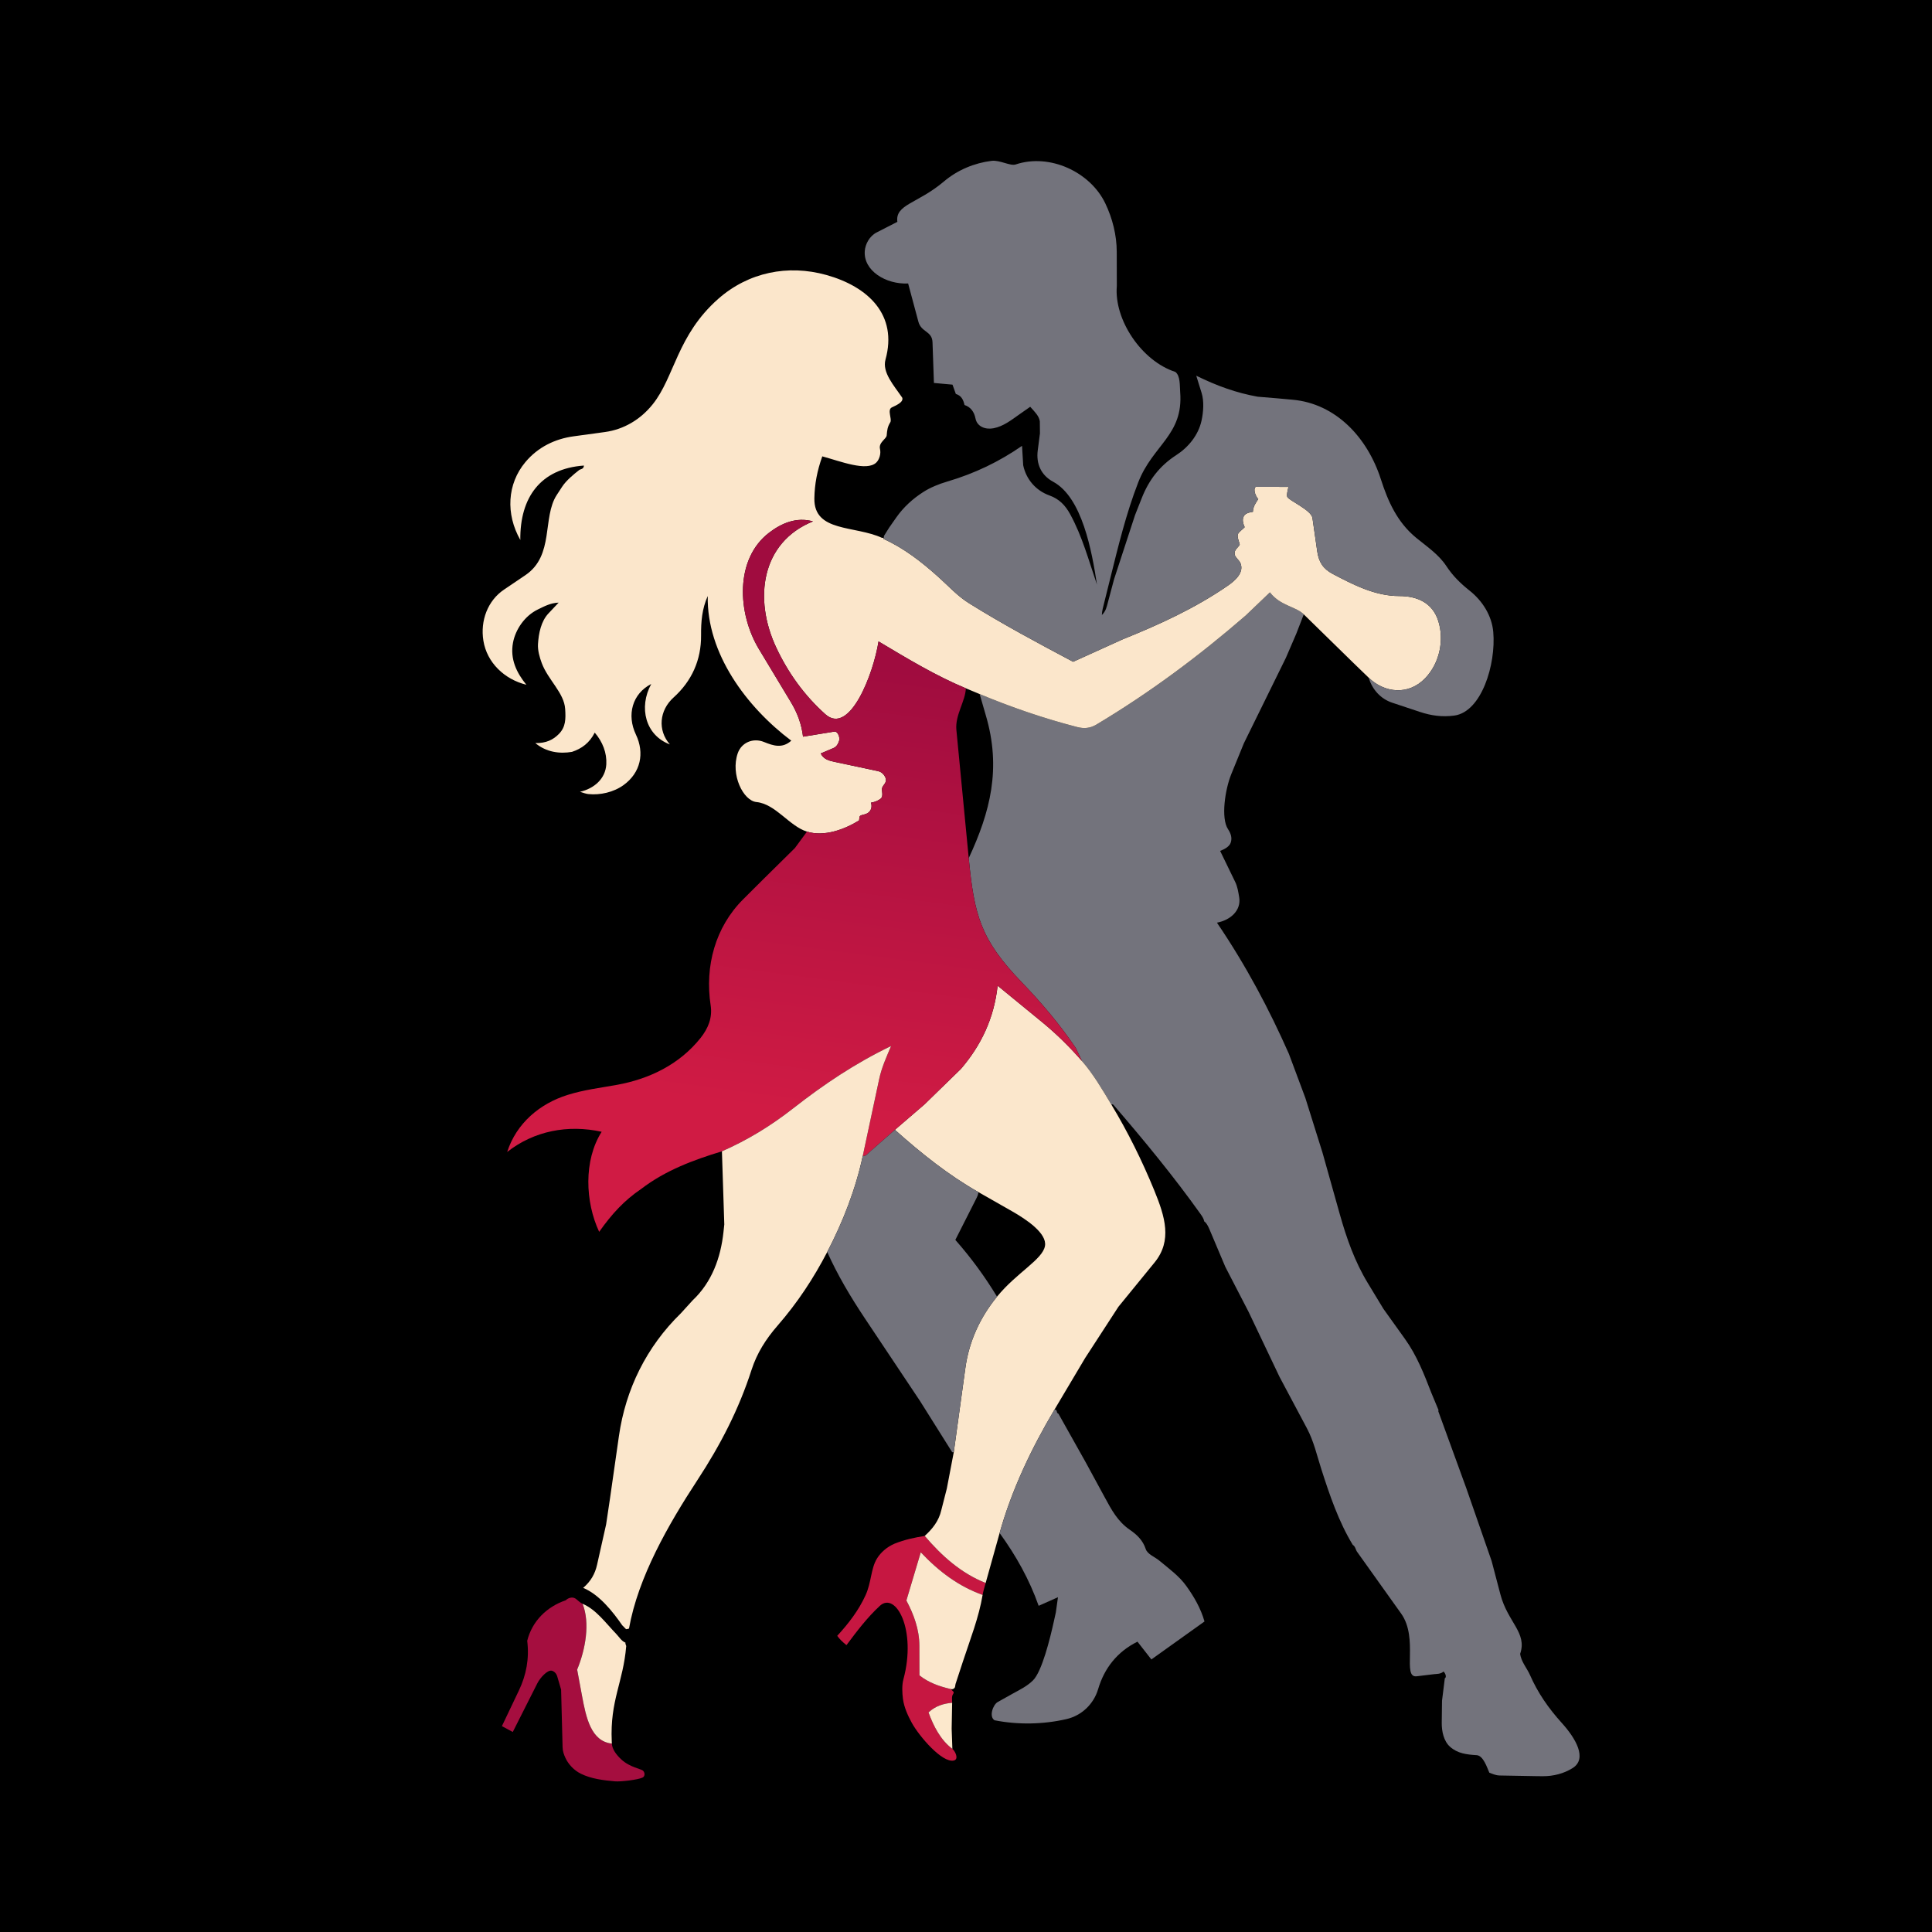
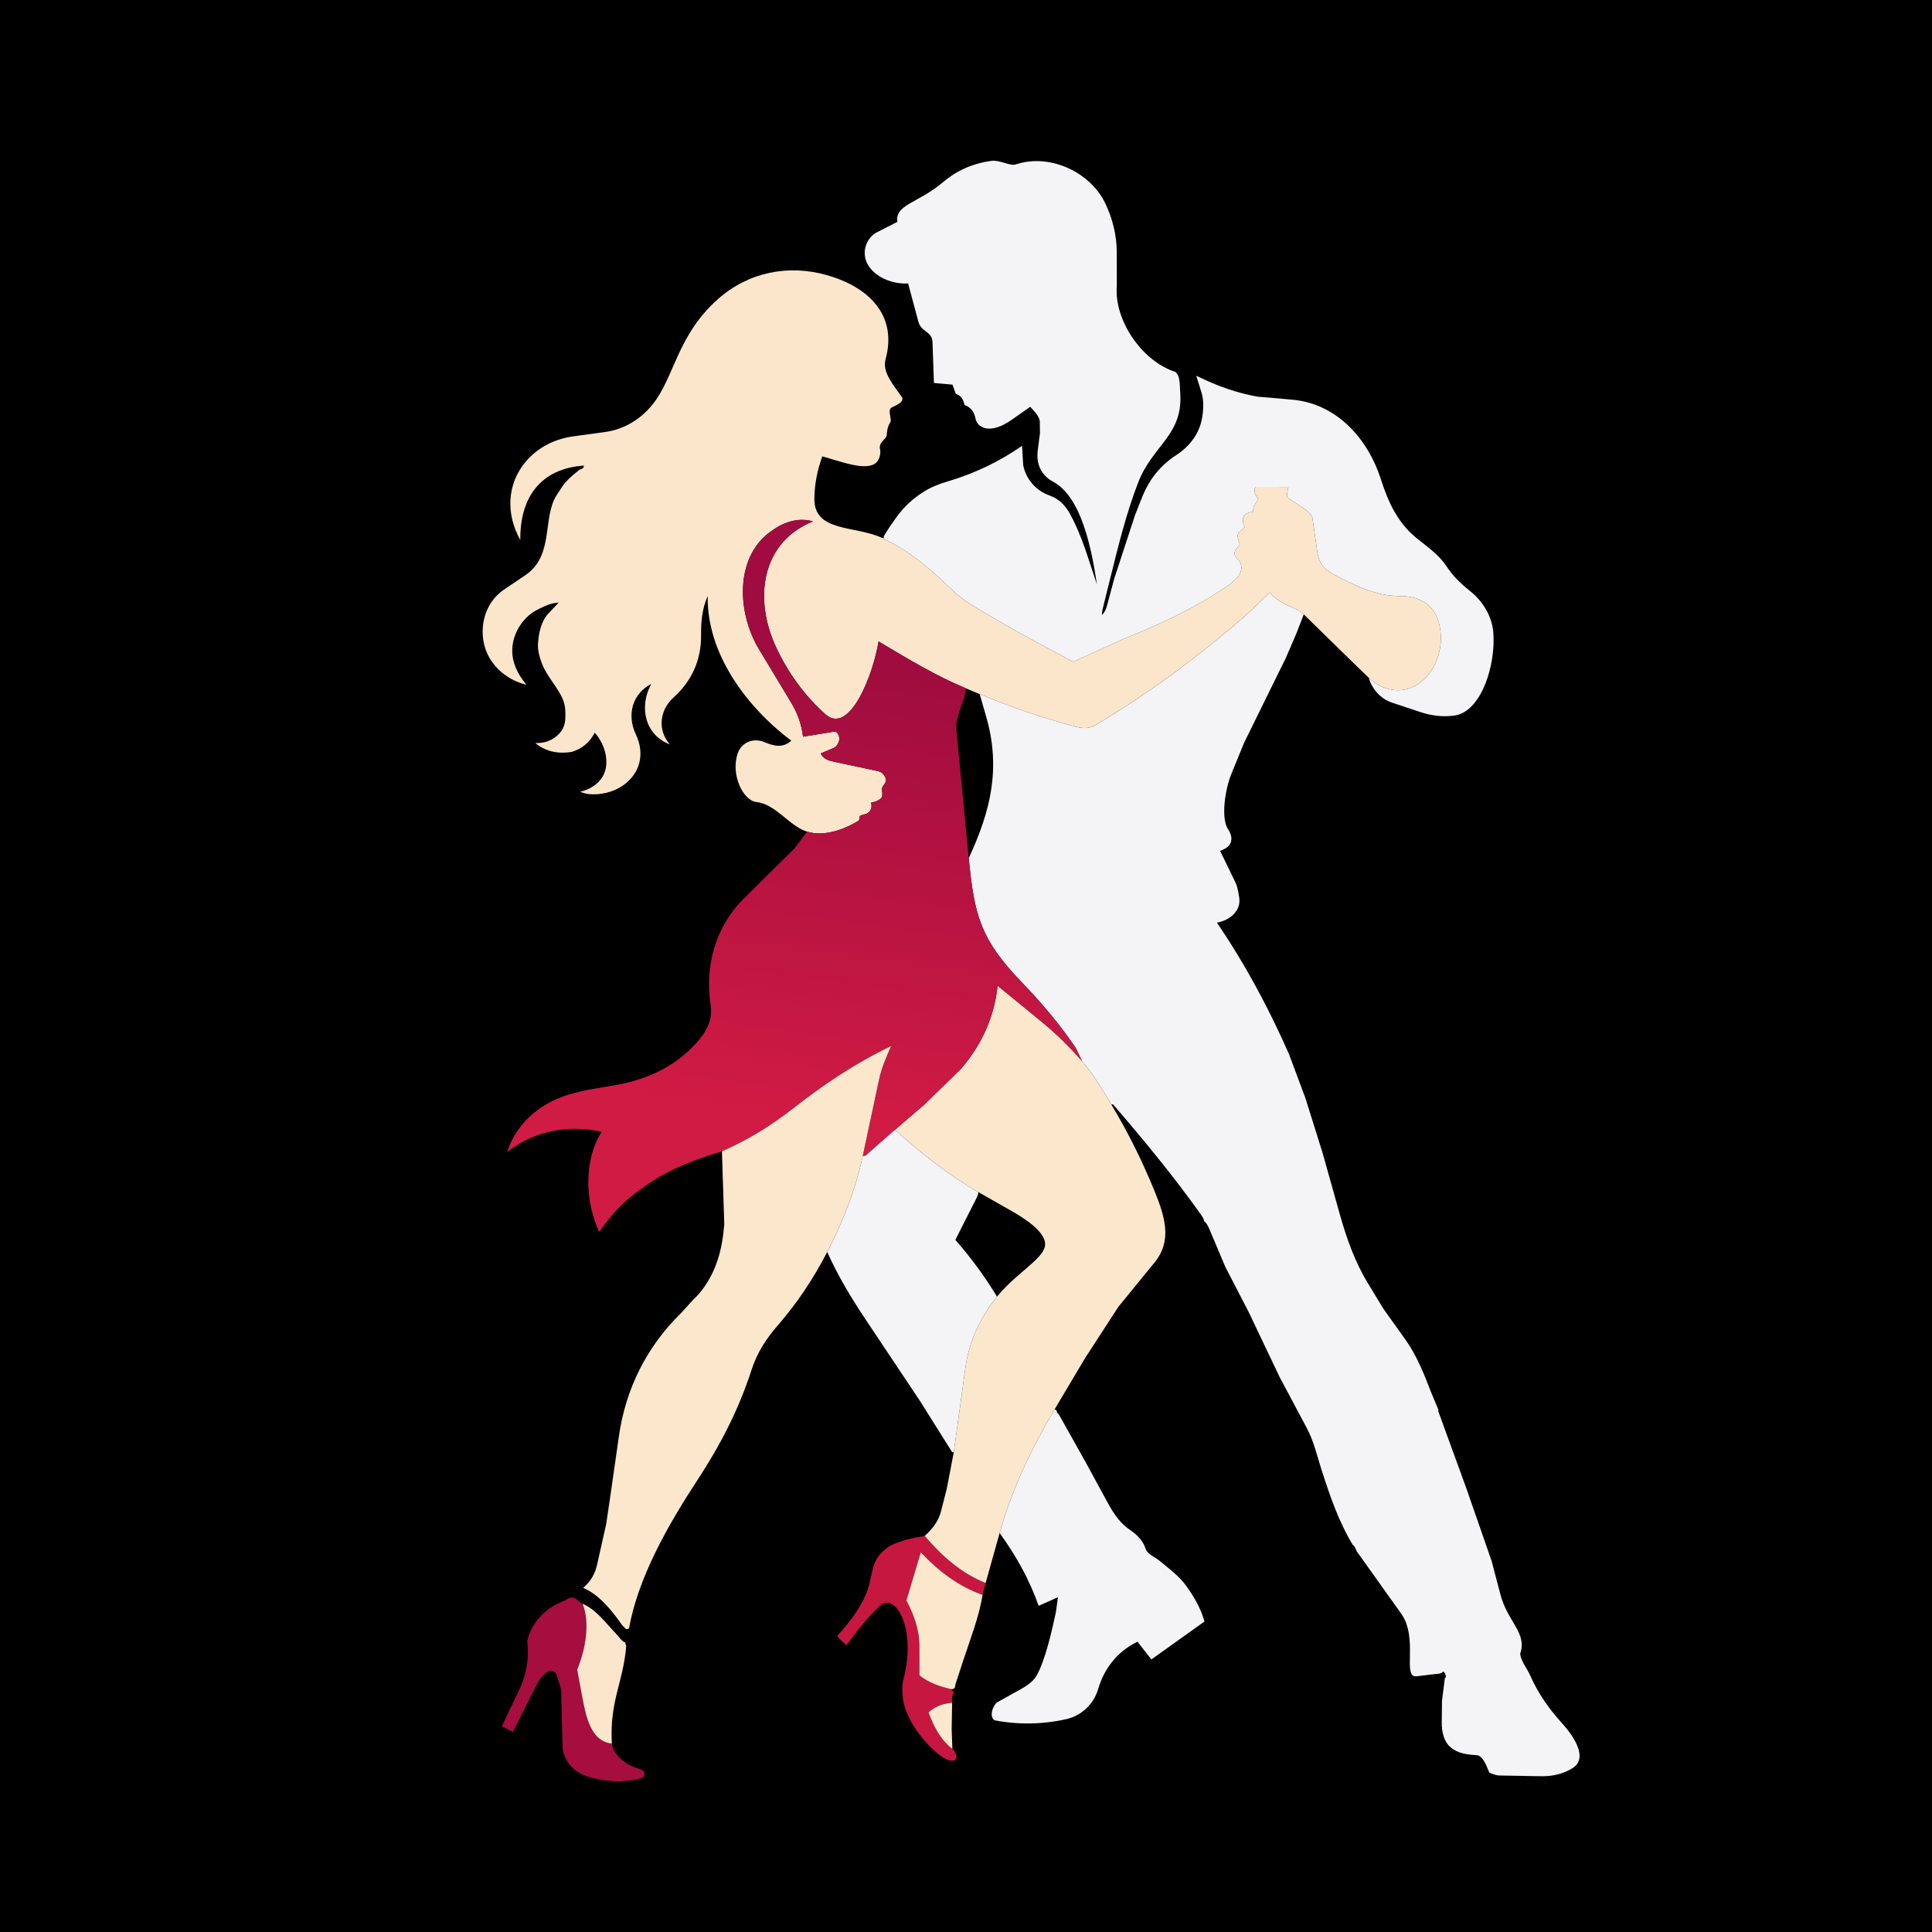
<svg xmlns="http://www.w3.org/2000/svg" viewBox="63 63 1128 1128" width="1128" height="1128">
  <defs>
    <linearGradient id="grad258" x1="543" y1="447.759" x2="500.42" y2="770.966" gradientUnits="userSpaceOnUse">
      <stop offset="0%" style="stop-color: rgb(160, 12, 63);" />
      <stop offset="81.288%" style="stop-color: rgb(208, 27, 68);" />
    </linearGradient>
  </defs>
  <rect x="63" y="63" width="1128" height="1128" fill="#000" />
-   <path d="M824.206,421.688 C824.206,421.688 819.86,432.936 819.86,432.936 C819.86,432.936 813.792,447.019 813.792,447.019 C813.792,447.019 789.223,496.997 789.223,496.997 C789.223,496.997 781.91,514.921 781.91,514.921 C778.215,523.978 775.754,540.728 779.963,547.086 C781.538,549.466 782.543,552.102 781.549,554.995 C780.831,557.087 778.492,558.606 775.379,559.816 C775.379,559.816 784.172,577.913 784.172,577.913 C785.536,580.72 785.985,583.809 786.494,586.812 C787.801,594.529 781.432,600.216 773.514,601.705 C790.721,627.061 804.108,652.47 815.525,678.302 C815.525,678.302 825.148,704.081 825.148,704.081 C825.148,704.081 835.141,735.961 835.141,735.961 C835.141,735.961 845.197,771.773 845.197,771.773 C849.231,786.137 854.02,799.633 861.565,812.082 C861.565,812.082 870.717,827.182 870.717,827.182 C870.717,827.182 883.291,844.741 883.291,844.741 C890.247,854.453 894.472,865.323 898.702,876.243 C898.702,876.243 902.871,886.262 902.871,886.262 C902.86,886.468 902.704,886.843 902.8,887.106 C902.8,887.106 919.132,931.977 919.132,931.977 C919.132,931.977 933.891,974.414 933.891,974.414 C933.891,974.414 939.044,993.999 939.044,993.999 C943.301,1010.18 954.755,1016.25 950.552,1028.56 C951.039,1033.06 954.556,1037.04 956.199,1040.78 C960.894,1051.48 967.064,1060.34 974.923,1069.03 C982.967,1077.92 989.9,1089.77 981.224,1095.26 C976.07,1098.53 969.843,1100.06 964.027,1100.03 C964.027,1100.03 960.992,1100.02 960.992,1100.02 C960.992,1100.02 938.43,1099.62 938.43,1099.62 C936.642,1099.59 934.879,1098.91 932.535,1097.97 C931.237,1095.01 929.032,1088.01 925.162,1087.76 C919.302,1087.4 914.052,1086.8 909.608,1082.86 C905.928,1079.59 904.703,1073.83 904.764,1068.82 C904.764,1068.82 904.921,1055.99 904.921,1055.99 C904.921,1055.99 906.563,1042.85 906.563,1042.85 C907.667,1042.42 907.07,1039.99 905.775,1038.92 C904.196,1040.45 901.812,1040.29 900.414,1040.45 C900.414,1040.45 890.102,1041.7 890.102,1041.7 C881.42,1042.75 891.368,1019.55 881.068,1005.1 C881.068,1005.1 855.309,968.991 855.309,968.991 C854.502,967.859 854.304,965.783 852.828,964.997 C844.55,951.344 839.398,936.157 834.474,920.821 C831.904,912.817 830.055,904.445 826.073,896.966 C826.073,896.966 810.068,866.911 810.068,866.911 C810.068,866.911 791.997,828.941 791.997,828.941 C791.997,828.941 778.383,802.606 778.383,802.606 C778.383,802.606 769.192,780.846 769.192,780.846 C768.42,779.044 767.412,776.916 766.099,776.139 C765.857,774.729 765.102,773.439 763.97,771.852 C748.122,749.634 730.997,728.867 713.101,708.08 C712.703,707.617 712.135,707.758 711.875,707.914 C706.634,699.21 701.407,690.176 694.762,682.556 C694.762,682.556 691.104,674.897 691.104,674.897 C681.682,660.985 671.15,648.547 659.482,636.434 C635.521,611.558 631.817,597.462 628.596,564.023 C641.133,537.092 647.756,511.677 638.552,480.603 C638.552,480.603 634.977,468.227 634.977,468.227 C653.259,475.839 672.057,482.342 691.792,487.455 C695.809,488.495 699.39,488.288 703.124,486.057 C734.149,467.521 762.862,446.149 790.246,422.419 C790.246,422.419 804.444,408.851 804.444,408.851 C810.61,416.807 819.409,416.994 824.206,421.688 Z " fill="#73737c" />
+   <path d="M824.206,421.688 C824.206,421.688 819.86,432.936 819.86,432.936 C819.86,432.936 813.792,447.019 813.792,447.019 C813.792,447.019 789.223,496.997 789.223,496.997 C789.223,496.997 781.91,514.921 781.91,514.921 C778.215,523.978 775.754,540.728 779.963,547.086 C781.538,549.466 782.543,552.102 781.549,554.995 C780.831,557.087 778.492,558.606 775.379,559.816 C775.379,559.816 784.172,577.913 784.172,577.913 C785.536,580.72 785.985,583.809 786.494,586.812 C787.801,594.529 781.432,600.216 773.514,601.705 C790.721,627.061 804.108,652.47 815.525,678.302 C815.525,678.302 825.148,704.081 825.148,704.081 C825.148,704.081 835.141,735.961 835.141,735.961 C835.141,735.961 845.197,771.773 845.197,771.773 C849.231,786.137 854.02,799.633 861.565,812.082 C861.565,812.082 870.717,827.182 870.717,827.182 C870.717,827.182 883.291,844.741 883.291,844.741 C890.247,854.453 894.472,865.323 898.702,876.243 C898.702,876.243 902.871,886.262 902.871,886.262 C902.86,886.468 902.704,886.843 902.8,887.106 C902.8,887.106 919.132,931.977 919.132,931.977 C919.132,931.977 933.891,974.414 933.891,974.414 C933.891,974.414 939.044,993.999 939.044,993.999 C943.301,1010.18 954.755,1016.25 950.552,1028.56 C951.039,1033.06 954.556,1037.04 956.199,1040.78 C960.894,1051.48 967.064,1060.34 974.923,1069.03 C982.967,1077.92 989.9,1089.77 981.224,1095.26 C976.07,1098.53 969.843,1100.06 964.027,1100.03 C964.027,1100.03 960.992,1100.02 960.992,1100.02 C960.992,1100.02 938.43,1099.62 938.43,1099.62 C936.642,1099.59 934.879,1098.91 932.535,1097.97 C931.237,1095.01 929.032,1088.01 925.162,1087.76 C919.302,1087.4 914.052,1086.8 909.608,1082.86 C905.928,1079.59 904.703,1073.83 904.764,1068.82 C904.764,1068.82 904.921,1055.99 904.921,1055.99 C904.921,1055.99 906.563,1042.85 906.563,1042.85 C907.667,1042.42 907.07,1039.99 905.775,1038.92 C904.196,1040.45 901.812,1040.29 900.414,1040.45 C900.414,1040.45 890.102,1041.7 890.102,1041.7 C881.42,1042.75 891.368,1019.55 881.068,1005.1 C881.068,1005.1 855.309,968.991 855.309,968.991 C854.502,967.859 854.304,965.783 852.828,964.997 C844.55,951.344 839.398,936.157 834.474,920.821 C831.904,912.817 830.055,904.445 826.073,896.966 C826.073,896.966 810.068,866.911 810.068,866.911 C810.068,866.911 791.997,828.941 791.997,828.941 C791.997,828.941 778.383,802.606 778.383,802.606 C778.383,802.606 769.192,780.846 769.192,780.846 C768.42,779.044 767.412,776.916 766.099,776.139 C765.857,774.729 765.102,773.439 763.97,771.852 C748.122,749.634 730.997,728.867 713.101,708.08 C712.703,707.617 712.135,707.758 711.875,707.914 C706.634,699.21 701.407,690.176 694.762,682.556 C694.762,682.556 691.104,674.897 691.104,674.897 C681.682,660.985 671.15,648.547 659.482,636.434 C635.521,611.558 631.817,597.462 628.596,564.023 C641.133,537.092 647.756,511.677 638.552,480.603 C638.552,480.603 634.977,468.227 634.977,468.227 C653.259,475.839 672.057,482.342 691.792,487.455 C695.809,488.495 699.39,488.288 703.124,486.057 C734.149,467.521 762.862,446.149 790.246,422.419 C790.246,422.419 804.444,408.851 804.444,408.851 C810.61,416.807 819.409,416.994 824.206,421.688 Z " fill="#f4f4f6" />
  <path d="M403.138,999.362 C407.597,1010.63 404.848,1026.01 399.97,1037.8 C399.97,1037.8 402.809,1053.09 402.809,1053.09 C405.18,1065.85 408.068,1079.69 420.232,1081 C420.389,1084.42 423.079,1087.77 425.717,1090.22 C430.879,1095.02 437.419,1095.65 438.573,1096.96 C439.631,1098.17 439.591,1100.14 438.156,1100.84 C435.576,1102.1 425.524,1103.34 421.981,1103.03 C415.283,1102.44 408.174,1101.57 402.153,1098.6 C398.187,1096.64 394.879,1093.18 393.097,1089.3 C392.251,1087.46 391.528,1085.51 391.467,1083.14 C391.467,1083.14 390.603,1049.48 390.603,1049.48 C390.603,1049.48 388.34,1041.77 388.34,1041.77 C387.833,1040.05 386.643,1038.85 385.22,1038.46 C382.761,1037.77 378.421,1042.46 376.736,1045.79 C376.736,1045.79 362.382,1074.23 362.382,1074.23 C362.382,1074.23 356.038,1070.8 356.038,1070.8 C356.038,1070.8 365.955,1050 365.955,1050 C370.276,1040.94 372.095,1031.35 370.815,1020.97 C373.684,1009.47 382.239,1001.1 393.291,997.332 C394.741,995.895 397.17,995.161 398.956,996.304 C400.187,997.092 401.446,998.642 403.138,999.362 Z " fill="rgb(165,14,63)" />
  <path d="M602.896,959.758 C612.776,971.347 624.058,981.507 638.473,987.235 C637.898,989.289 637.018,992.24 636.696,994.191 C622.812,989.236 611.319,980.677 600.595,969.323 C600.595,969.323 592.194,997.461 592.194,997.461 C596.494,1005.53 599.768,1014.31 599.79,1023.99 C599.79,1023.99 599.828,1041.18 599.828,1041.18 C605.33,1045.54 611.681,1047.66 618.071,1049.15 C618.071,1049.15 619.8,1050.87 619.8,1050.87 C619.811,1051.17 619.749,1051.65 619.59,1051.87 C618.422,1053.45 618.942,1055.49 618.911,1057.16 C614.079,1057.6 609.364,1058.87 605.107,1062.79 C608.049,1070.87 612.207,1078.97 619.045,1084.09 C620.601,1085.25 623.032,1090.1 619.937,1090.87 C613.197,1092.53 599.728,1076.82 595.346,1068.86 C593.033,1064.66 590.841,1059.77 590.199,1054.97 C589.733,1051.49 589.512,1046.95 590.46,1043.45 C598.283,1014.53 585.972,991.937 576.641,1000.62 C569.211,1007.54 563.37,1015.27 557.212,1023.52 C554.952,1021.68 553.283,1020.14 551.824,1018.08 C558.521,1010.76 564.307,1003.26 568.37,994.344 C571.801,986.819 571.418,978.817 575.012,972.974 C577.293,969.267 580.867,966.189 585.269,964.28 C591.175,961.9 597.155,960.657 602.896,959.758 Z " fill="rgb(198,23,65)" />
  <path d="M578.057,377.075 C578.358,376.858 579.048,376.98 578.771,377.606 C590.603,382.93 600.932,390.907 611.031,399.995 C616.981,405.349 622.035,410.998 628.861,415.256 C648.71,427.637 669.034,438.486 689.557,449.373 C689.557,449.373 718.329,436.336 718.329,436.336 C739.877,427.646 760.615,418.204 779.843,404.96 C784.427,401.803 789.414,397.166 787.261,391.841 C786.532,390.037 784.061,388.341 783.831,386.554 C783.503,384.008 785.78,382.84 786.821,381.011 C786.636,379.575 785.026,376.373 785.823,374.732 C786.432,373.478 788.474,372.121 789.703,370.805 C788.836,368.709 787.94,366.221 789.418,364.035 C790.416,362.56 792.842,362.021 794.514,361.817 C794.507,358.845 796.369,356.285 797.646,354.397 C796.266,353.033 794.401,348.806 796.119,347.251 C796.119,347.251 815.25,347.279 815.25,347.279 C814.737,349.898 814.153,351.564 814.56,353.051 C815.09,354.988 828.608,360.763 829.274,365.409 C829.274,365.409 832.069,384.907 832.069,384.907 C832.968,391.179 835.528,395.135 841.07,398.059 C853.113,404.412 865.884,411.003 879.953,410.999 C890.349,410.996 899.328,414.836 902.73,425.495 C906.328,436.768 903.507,450.215 895.128,458.949 C885.442,469.046 871.512,467.751 862.129,458.686 C862.129,458.686 853.575,450.423 853.575,450.423 C853.575,450.423 824.206,421.688 824.206,421.688 C819.409,416.994 810.61,416.807 804.444,408.851 C804.444,408.851 790.246,422.419 790.246,422.419 C762.862,446.149 734.149,467.521 703.124,486.057 C699.39,488.288 695.809,488.495 691.792,487.455 C672.057,482.342 653.259,475.839 634.977,468.227 C634.977,468.227 626.922,464.873 626.922,464.873 C609.374,457.567 593.145,447.751 575.932,437.485 C572.988,456.328 559.1,492.739 544.854,479.985 C532.661,469.068 523.128,455.862 516.169,440.982 C502.902,412.615 507.388,379.65 537.67,367.41 C527.99,364.695 519.256,368.469 511.953,374.084 C492.004,389.419 493.472,421.014 506.106,441.986 C506.106,441.986 524.812,473.038 524.812,473.038 C528.56,479.259 530.983,485.807 531.854,493.118 C531.854,493.118 550.014,490.16 550.014,490.16 C552.249,489.796 553.487,493.736 552.945,495.412 C552.469,496.885 551.684,498.873 549.644,499.739 C549.644,499.739 542.178,502.91 542.178,502.91 C543.787,506.269 546.92,507.106 550.104,507.784 C550.104,507.784 575.686,513.235 575.686,513.235 C578.201,513.771 579.658,515.966 580.115,517.462 C580.907,520.058 578.522,521.165 577.98,523.168 C577.596,524.587 579.042,527.93 577.112,529.358 C575.847,530.294 574.132,531.245 571.544,531.617 C572.63,535.314 570.692,537.803 567.607,538.511 C566.56,538.752 565.514,538.988 565.024,539.504 C564.723,539.821 564.712,541.414 564.58,542.002 C555.994,547.325 544.164,551.659 534.155,548.541 C523.798,545.315 515.849,532.395 504.649,531.273 C496.961,530.503 489.42,515.31 493.721,502.823 C495.896,496.511 502.704,493.618 509.092,496.221 C514.565,498.452 519.777,500.111 524.989,495.448 C498.926,475.851 475.537,444.533 476.214,410.99 C472.86,418.458 472.259,425.996 472.326,433.926 C472.449,448.423 466.811,460.727 456.276,470.218 C447.941,477.728 446.856,489.356 454.097,497.621 C439.856,492.323 435.739,476.059 443.231,462.337 C432.149,468.025 428.809,480.385 434.28,491.879 C439.427,502.692 437.075,514.108 427.081,521.355 C421.286,525.556 413.424,527.337 406.513,526.616 C405.478,526.508 403.647,526.001 401.638,525.293 C409.876,523.396 416.511,517.699 416.99,509.248 C417.369,502.561 414.847,496.125 410.24,490.733 C407.159,496.822 402.57,500.125 396.94,501.978 C389.828,503.196 381.976,502.23 375.545,496.839 C381.889,496.982 385.979,494.893 389.272,491.56 C393.329,487.455 393.35,482.733 392.976,476.947 C392.365,467.492 382.975,459.969 379.306,450.152 C378.053,446.802 376.88,442.639 377.103,439.054 C377.499,432.698 378.91,425.712 383.215,421.152 C383.215,421.152 389.173,414.839 389.173,414.839 C384.33,415.03 380.789,417.029 377.101,418.801 C369.35,422.524 363.941,430.553 362.508,438.277 C360.745,447.781 364.581,455.78 370.323,462.796 C357.491,459.636 347.275,449.846 345.225,437.076 C343.339,425.333 347.769,413.668 357.246,407.261 C357.246,407.261 369.749,398.809 369.749,398.809 C386.755,387.313 379.484,365.142 388.071,351.974 C388.071,351.974 391.158,347.24 391.158,347.24 C393.586,343.516 397.892,339.977 401.168,337.417 C401.911,336.837 403.816,337.021 403.925,334.815 C378.572,336.611 366.508,353.453 366.791,378.253 C358.159,363.088 359.104,345.522 369.744,332.808 C377.129,323.984 387.105,319.224 397.887,317.748 C397.887,317.748 416.213,315.238 416.213,315.238 C427.285,313.722 436.997,307.888 444.068,299.068 C456.904,283.057 458.237,258.767 482.351,237.485 C499.982,221.926 523.07,217.301 545.422,223.532 C570.018,230.388 587.199,246.907 580.007,272.902 C577.917,280.459 584.98,288.128 589.784,295.212 C590.692,297.915 585.836,299.801 583.685,300.875 C580.835,302.298 583.962,307.673 582.799,309.556 C581.127,312.261 580.961,314.148 580.697,317.215 C580.517,319.314 575.856,321.304 576.787,325.151 C577.476,327.997 576.324,331.474 574.56,333.113 C568.874,338.394 553.791,332.35 543.097,329.447 C540.101,337.832 538.601,345.697 538.468,353.972 C538.148,373.891 562.06,369.648 578.057,377.075 Z " fill="rgb(251,230,203)" />
  <path d="M694.762,682.556 C701.407,690.176 706.634,699.21 711.875,707.914 C721.414,723.753 729.713,740.415 736.909,757.985 C743.203,773.351 747.525,787.318 737.092,800.103 C737.092,800.103 715.994,825.956 715.994,825.956 C715.994,825.956 696.563,855.875 696.563,855.875 C696.563,855.875 678.724,885.894 678.724,885.894 C665.337,908.423 653.744,932.598 646.627,958.062 C646.627,958.062 638.473,987.235 638.473,987.235 C624.058,981.507 612.776,971.347 602.896,959.758 C607.391,955.662 611.134,951.064 612.589,944.681 C612.589,944.681 615.809,932.07 615.809,932.07 C615.809,932.07 619.864,910.858 619.864,910.858 C619.864,910.858 626.629,861.739 626.629,861.739 C628.81,845.903 635.37,831.992 645.112,820.056 C656.608,805.969 671.747,798.393 673.112,790.435 C674.369,783.113 662.404,775.043 653.824,770.161 C653.824,770.161 634.189,758.986 634.189,758.986 C616.734,749.052 600.988,736.495 585.489,722.657 C585.489,722.657 602.777,707.792 602.777,707.792 C602.777,707.792 624.08,687.036 624.08,687.036 C635.943,673.18 643.386,657.47 645.467,638.502 C645.467,638.502 671.324,659.683 671.324,659.683 C679.989,666.782 687.668,674.421 694.762,682.556 Z " fill="rgb(251,231,204)" />
  <path d="M626.922,464.873 C626.661,472.332 620.556,480.559 621.381,489.127 C621.381,489.127 628.596,564.023 628.596,564.023 C631.817,597.462 635.521,611.558 659.482,636.434 C671.15,648.547 681.682,660.985 691.104,674.897 C691.104,674.897 694.762,682.556 694.762,682.556 C687.668,674.421 679.989,666.782 671.324,659.683 C671.324,659.683 645.467,638.502 645.467,638.502 C643.386,657.47 635.943,673.18 624.08,687.036 C624.08,687.036 602.777,707.792 602.777,707.792 C602.777,707.792 585.489,722.657 585.489,722.657 C585.489,722.657 570.627,735.685 570.627,735.685 C569.385,736.773 568.39,738.205 566.719,737.905 C566.719,737.905 576.277,693.159 576.277,693.159 C577.762,686.209 580.432,680.445 583.259,673.717 C562.204,683.871 544.058,696.066 526.058,710.142 C512.746,720.552 499.362,728.654 484.499,735.203 C468.117,740.158 451.52,746.287 437.307,757.194 C427.486,763.85 420.244,771.709 412.829,782.213 C404.643,764.769 403.663,740.5 414.278,723.788 C394.587,719.486 374.862,723.22 359.102,735.59 C364.569,718.71 378.192,707.386 394.258,702.312 C403.912,699.264 413.402,698.172 423.275,696.376 C442.4,692.896 459.799,684.325 471.962,669.095 C476.484,663.432 479.023,657.228 477.916,649.978 C474.415,627.05 480.653,604.25 496.914,588.041 C496.914,588.041 508.577,576.414 508.577,576.414 C508.577,576.414 527.095,558.143 527.095,558.143 C527.095,558.143 534.155,548.541 534.155,548.541 C544.164,551.659 555.994,547.325 564.58,542.002 C564.712,541.414 564.723,539.821 565.024,539.504 C565.514,538.988 566.56,538.752 567.607,538.511 C570.692,537.803 572.63,535.314 571.544,531.617 C574.132,531.245 575.847,530.294 577.112,529.358 C579.042,527.93 577.596,524.587 577.98,523.168 C578.522,521.165 580.907,520.058 580.115,517.462 C579.658,515.966 578.201,513.771 575.686,513.235 C575.686,513.235 550.104,507.784 550.104,507.784 C546.92,507.106 543.787,506.269 542.178,502.91 C542.178,502.91 549.644,499.739 549.644,499.739 C551.684,498.873 552.469,496.885 552.945,495.412 C553.487,493.736 552.249,489.796 550.014,490.16 C550.014,490.16 531.854,493.118 531.854,493.118 C530.983,485.807 528.56,479.259 524.812,473.038 C524.812,473.038 506.106,441.986 506.106,441.986 C493.472,421.014 492.004,389.419 511.953,374.084 C519.256,368.469 527.99,364.695 537.67,367.41 C507.388,379.65 502.902,412.615 516.169,440.982 C523.128,455.862 532.661,469.068 544.854,479.985 C559.1,492.739 572.988,456.328 575.932,437.485 C593.145,447.751 609.374,457.567 626.922,464.873 Z " fill="url(#grad258)" />
  <path d="M566.719,737.905 C562.55,757.424 555.149,776.341 545.977,793.98 C538.036,809.252 528.706,823.497 516.984,836.97 C510.191,844.777 504.949,852.992 501.788,862.8 C494.348,885.892 483.637,906.622 470.242,927.074 C453.179,953.127 435.552,983.893 430.241,1013.83 C429.571,1014.11 428.716,1014.16 428.517,1014.19 C428.517,1014.19 426.278,1011.91 426.278,1011.91 C420.855,1004.07 412.842,993.9 403.477,990.087 C408.005,986.196 410.415,981.851 411.596,976.59 C411.596,976.59 416.883,953.037 416.883,953.037 C416.883,953.037 419.128,938.018 419.128,938.018 C419.128,938.018 424.366,901.403 424.366,901.403 C428.272,874.106 440.441,849.343 460.522,829.763 C460.522,829.763 467.344,822.265 467.344,822.265 C478.658,811.608 483.784,797.329 485.402,782.335 C485.402,782.335 485.882,777.892 485.882,777.892 C485.882,777.892 484.499,735.203 484.499,735.203 C499.362,728.654 512.746,720.552 526.058,710.142 C544.058,696.066 562.204,683.871 583.259,673.717 C580.432,680.445 577.762,686.209 576.277,693.159 C576.277,693.159 566.719,737.905 566.719,737.905 Z " fill="rgb(251,231,204)" />
  <path d="M422.872,1017.06 C424.498,1018.74 425.801,1021.13 428.215,1022.09 C427.94,1022.67 428.562,1023.55 428.614,1024.08 C426.891,1045.2 419.075,1055.78 420.173,1079.7 C420.173,1079.7 420.232,1081 420.232,1081 C408.068,1079.69 405.18,1065.85 402.809,1053.09 C402.809,1053.09 399.97,1037.8 399.97,1037.8 C404.848,1026.01 407.597,1010.63 403.138,999.362 C411.122,1002.76 416.698,1010.68 422.872,1017.06 Z " fill="rgb(251,230,203)" />
  <path d="M636.696,994.191 C634.533,1007.27 629.532,1019.87 625.206,1033.05 C625.206,1033.05 620.923,1046.1 620.923,1046.1 C620.619,1047.03 620.852,1047.97 620.182,1048.62 C619.588,1049.19 618.974,1049.41 618.071,1049.15 C611.681,1047.66 605.33,1045.54 599.828,1041.18 C599.828,1041.18 599.79,1023.99 599.79,1023.99 C599.768,1014.31 596.494,1005.53 592.194,997.461 C592.194,997.461 600.595,969.323 600.595,969.323 C611.319,980.677 622.812,989.236 636.696,994.191 Z " fill="rgb(251,231,204)" />
  <path d="M618.911,1057.16 C618.911,1057.16 618.627,1072.31 618.627,1072.31 C618.627,1072.31 619.045,1084.09 619.045,1084.09 C612.207,1078.97 608.049,1070.87 605.107,1062.79 C609.364,1058.87 614.079,1057.6 618.911,1057.16 Z " fill="rgb(252,232,204)" />
-   <path d="M680.981,888.42 C680.981,888.42 696.913,916.813 696.913,916.813 C696.913,916.813 707.898,937.022 707.898,937.022 C712.013,944.593 715.545,951.324 722.772,956.26 C726.797,959.01 730.303,962.366 731.951,967.441 C732.932,970.464 737.335,972.055 739.76,974.084 C745.386,978.791 751.433,983.111 755.586,988.929 C760.128,995.231 764.06,1002.01 766.246,1009.7 C766.246,1009.7 735.224,1031.87 735.224,1031.87 C735.224,1031.87 727.111,1021.49 727.111,1021.49 C715.227,1027.38 707.742,1037.04 704.142,1049.2 C701.574,1057.87 694.583,1064.65 685.605,1066.71 C672.048,1069.82 657.389,1070.1 643.661,1067.38 C640.259,1065.23 642.769,1058.27 645.516,1056.73 C645.516,1056.73 654.013,1051.98 654.013,1051.98 C658,1049.74 662.493,1047.67 666.1,1044.11 C671.384,1038.9 676.127,1019.45 678.217,1010 C678.217,1010 679.448,1004.44 679.448,1004.44 C679.448,1004.44 680.694,995.544 680.694,995.544 C680.694,995.544 669.418,1000.55 669.418,1000.55 C664.009,985.192 656.203,971.259 646.627,958.062 C653.744,932.598 665.337,908.423 678.724,885.894 C680.737,886.187 679.397,887.854 680.981,888.42 Z " fill="#73737c" />
-   <path d="M641.95,156.913 C646.719,156.323 652.822,160.081 656.018,159.012 C675.814,152.391 699.508,163.346 708.315,181.706 C712.55,190.537 714.989,200.361 715.011,209.986 C715.011,209.986 715.057,230.018 715.057,230.018 C713.391,249.696 729.506,273.784 749.231,280.146 C752.224,282.457 751.757,288.223 752.051,291.956 C754.029,317.055 736.084,322.627 727.527,344.703 C720.499,362.835 715.908,381.833 711.162,400.923 C711.162,400.923 707.686,414.902 707.686,414.902 C707.129,417.145 706.386,419.666 706.321,422.082 C708.706,419.81 709.186,417.164 709.774,414.962 C709.774,414.962 713.469,401.12 713.469,401.12 C713.469,401.12 725.69,363.748 725.69,363.748 C725.69,363.748 729.629,353.775 729.629,353.775 C733.787,343.245 740.081,334.971 749.752,328.724 C756.863,324.13 762.646,317.062 764.504,308.649 C765.642,303.495 766.045,297.207 764.578,292.481 C764.578,292.481 761.436,282.362 761.436,282.362 C773.701,288.389 784.889,292.377 797.296,294.618 C797.296,294.618 808.277,295.525 808.277,295.525 C808.277,295.525 817.737,296.384 817.737,296.384 C842.835,298.664 861.344,318.291 869.238,342.86 C873.377,355.743 878.797,367.972 889.925,377.062 C896.118,382.121 903.006,386.743 907.425,393.455 C911.25,399.266 915.574,403.517 921.133,407.934 C928.561,413.836 934.014,422.472 934.843,431.997 C936.491,450.908 927.989,478.626 912.105,480.786 C905.075,481.742 898.553,480.82 892.131,478.687 C892.131,478.687 875.802,473.263 875.802,473.263 C868.974,470.995 864.084,465.377 862.129,458.686 C871.512,467.751 885.442,469.046 895.128,458.949 C903.507,450.215 906.328,436.768 902.73,425.495 C899.328,414.836 890.349,410.996 879.953,410.999 C865.884,411.003 853.113,404.412 841.07,398.059 C835.528,395.135 832.968,391.179 832.069,384.907 C832.069,384.907 829.274,365.409 829.274,365.409 C828.608,360.763 815.09,354.988 814.56,353.051 C814.153,351.564 814.737,349.898 815.25,347.279 C815.25,347.279 796.119,347.251 796.119,347.251 C794.401,348.806 796.266,353.033 797.646,354.397 C796.369,356.285 794.507,358.845 794.514,361.817 C792.842,362.021 790.416,362.56 789.418,364.035 C787.94,366.221 788.836,368.709 789.703,370.805 C788.474,372.121 786.432,373.478 785.823,374.732 C785.026,376.373 786.636,379.575 786.821,381.011 C785.78,382.84 783.503,384.008 783.831,386.554 C784.061,388.341 786.532,390.037 787.261,391.841 C789.414,397.166 784.427,401.803 779.843,404.96 C760.615,418.204 739.877,427.646 718.329,436.336 C718.329,436.336 689.557,449.373 689.557,449.373 C669.034,438.486 648.71,427.637 628.861,415.256 C622.035,410.998 616.981,405.349 611.031,399.995 C600.932,390.907 590.603,382.93 578.771,377.606 C579.06,376.904 579.136,376.285 579.04,376.008 C579.04,376.008 582.151,371.032 582.151,371.032 C582.151,371.032 586.301,365.116 586.301,365.116 C590.483,359.154 595.917,354.177 602.111,350.226 C606.108,347.676 610.948,345.654 616.093,344.141 C632.216,339.401 646.534,332.446 659.717,323.305 C659.717,323.305 660.397,334.649 660.397,334.649 C662.121,342.897 667.801,349.417 675.7,352.259 C681.426,354.319 684.984,358.017 687.838,363.256 C694.91,376.237 698.52,389.821 703.463,404.293 C700.487,384.7 694.82,353.4 677.866,344.257 C670.84,340.468 667.872,333.807 668.89,325.961 C668.89,325.961 670.179,316.013 670.179,316.013 C670.179,316.013 670.101,308.962 670.101,308.962 C669.599,305.855 667.461,303.819 664.494,300.497 C664.494,300.497 658.019,305.036 658.019,305.036 C653.444,308.242 648.888,311.914 643.067,313.037 C638.307,313.955 633.48,312.064 632.556,307.372 C631.785,303.451 629.724,300.646 626.129,299.46 C625.413,296.231 624.213,293.976 621.068,293.012 C621.068,293.012 619.119,287.574 619.119,287.574 C619.119,287.574 608.276,286.595 608.276,286.595 C608.276,286.595 607.446,262.834 607.446,262.834 C607.214,256.186 600.882,257.093 599.205,250.842 C599.205,250.842 593.215,228.511 593.215,228.511 C580.249,229.147 567.037,221.071 567.897,209.554 C568.193,205.581 570.613,200.874 574.835,198.712 C574.835,198.712 586.92,192.522 586.92,192.522 C585.56,182.242 598.74,181.969 614.072,168.985 C622.2,162.102 632.077,158.136 641.95,156.913 Z " fill="#73737c" />
-   <path d="M634.189,758.986 C634.247,760.242 633.648,761.506 632.907,762.967 C632.907,762.967 620.776,786.912 620.776,786.912 C630.152,797.561 638.045,808.416 645.112,820.056 C635.37,831.992 628.81,845.903 626.629,861.739 C626.629,861.739 619.864,910.858 619.864,910.858 C619.864,910.858 618.945,910.889 618.945,910.889 C618.945,910.889 600.147,880.97 600.147,880.97 C600.147,880.97 568.092,832.932 568.092,832.932 C559.532,820.105 552.038,807.488 545.977,793.98 C555.149,776.341 562.55,757.424 566.719,737.905 C568.39,738.205 569.385,736.773 570.627,735.685 C570.627,735.685 585.489,722.657 585.489,722.657 C600.988,736.495 616.734,749.052 634.189,758.986 Z " fill="#73737c" />
+   <path d="M680.981,888.42 C680.981,888.42 696.913,916.813 696.913,916.813 C696.913,916.813 707.898,937.022 707.898,937.022 C712.013,944.593 715.545,951.324 722.772,956.26 C726.797,959.01 730.303,962.366 731.951,967.441 C732.932,970.464 737.335,972.055 739.76,974.084 C745.386,978.791 751.433,983.111 755.586,988.929 C760.128,995.231 764.06,1002.01 766.246,1009.7 C766.246,1009.7 735.224,1031.87 735.224,1031.87 C735.224,1031.87 727.111,1021.49 727.111,1021.49 C715.227,1027.38 707.742,1037.04 704.142,1049.2 C701.574,1057.87 694.583,1064.65 685.605,1066.71 C672.048,1069.82 657.389,1070.1 643.661,1067.38 C640.259,1065.23 642.769,1058.27 645.516,1056.73 C645.516,1056.73 654.013,1051.98 654.013,1051.98 C658,1049.74 662.493,1047.67 666.1,1044.11 C671.384,1038.9 676.127,1019.45 678.217,1010 C678.217,1010 679.448,1004.44 679.448,1004.44 C679.448,1004.44 680.694,995.544 680.694,995.544 C680.694,995.544 669.418,1000.55 669.418,1000.55 C664.009,985.192 656.203,971.259 646.627,958.062 C653.744,932.598 665.337,908.423 678.724,885.894 C680.737,886.187 679.397,887.854 680.981,888.42 Z " fill="#f4f4f6" />
+   <path d="M641.95,156.913 C646.719,156.323 652.822,160.081 656.018,159.012 C675.814,152.391 699.508,163.346 708.315,181.706 C712.55,190.537 714.989,200.361 715.011,209.986 C715.011,209.986 715.057,230.018 715.057,230.018 C713.391,249.696 729.506,273.784 749.231,280.146 C752.224,282.457 751.757,288.223 752.051,291.956 C754.029,317.055 736.084,322.627 727.527,344.703 C720.499,362.835 715.908,381.833 711.162,400.923 C711.162,400.923 707.686,414.902 707.686,414.902 C707.129,417.145 706.386,419.666 706.321,422.082 C708.706,419.81 709.186,417.164 709.774,414.962 C709.774,414.962 713.469,401.12 713.469,401.12 C713.469,401.12 725.69,363.748 725.69,363.748 C725.69,363.748 729.629,353.775 729.629,353.775 C733.787,343.245 740.081,334.971 749.752,328.724 C756.863,324.13 762.646,317.062 764.504,308.649 C765.642,303.495 766.045,297.207 764.578,292.481 C764.578,292.481 761.436,282.362 761.436,282.362 C773.701,288.389 784.889,292.377 797.296,294.618 C797.296,294.618 808.277,295.525 808.277,295.525 C808.277,295.525 817.737,296.384 817.737,296.384 C842.835,298.664 861.344,318.291 869.238,342.86 C873.377,355.743 878.797,367.972 889.925,377.062 C896.118,382.121 903.006,386.743 907.425,393.455 C911.25,399.266 915.574,403.517 921.133,407.934 C928.561,413.836 934.014,422.472 934.843,431.997 C936.491,450.908 927.989,478.626 912.105,480.786 C905.075,481.742 898.553,480.82 892.131,478.687 C892.131,478.687 875.802,473.263 875.802,473.263 C868.974,470.995 864.084,465.377 862.129,458.686 C871.512,467.751 885.442,469.046 895.128,458.949 C903.507,450.215 906.328,436.768 902.73,425.495 C899.328,414.836 890.349,410.996 879.953,410.999 C865.884,411.003 853.113,404.412 841.07,398.059 C835.528,395.135 832.968,391.179 832.069,384.907 C832.069,384.907 829.274,365.409 829.274,365.409 C828.608,360.763 815.09,354.988 814.56,353.051 C814.153,351.564 814.737,349.898 815.25,347.279 C815.25,347.279 796.119,347.251 796.119,347.251 C794.401,348.806 796.266,353.033 797.646,354.397 C796.369,356.285 794.507,358.845 794.514,361.817 C792.842,362.021 790.416,362.56 789.418,364.035 C787.94,366.221 788.836,368.709 789.703,370.805 C788.474,372.121 786.432,373.478 785.823,374.732 C785.026,376.373 786.636,379.575 786.821,381.011 C785.78,382.84 783.503,384.008 783.831,386.554 C784.061,388.341 786.532,390.037 787.261,391.841 C789.414,397.166 784.427,401.803 779.843,404.96 C760.615,418.204 739.877,427.646 718.329,436.336 C718.329,436.336 689.557,449.373 689.557,449.373 C669.034,438.486 648.71,427.637 628.861,415.256 C622.035,410.998 616.981,405.349 611.031,399.995 C600.932,390.907 590.603,382.93 578.771,377.606 C579.06,376.904 579.136,376.285 579.04,376.008 C579.04,376.008 582.151,371.032 582.151,371.032 C582.151,371.032 586.301,365.116 586.301,365.116 C590.483,359.154 595.917,354.177 602.111,350.226 C606.108,347.676 610.948,345.654 616.093,344.141 C632.216,339.401 646.534,332.446 659.717,323.305 C659.717,323.305 660.397,334.649 660.397,334.649 C662.121,342.897 667.801,349.417 675.7,352.259 C681.426,354.319 684.984,358.017 687.838,363.256 C694.91,376.237 698.52,389.821 703.463,404.293 C700.487,384.7 694.82,353.4 677.866,344.257 C670.84,340.468 667.872,333.807 668.89,325.961 C668.89,325.961 670.179,316.013 670.179,316.013 C670.179,316.013 670.101,308.962 670.101,308.962 C669.599,305.855 667.461,303.819 664.494,300.497 C664.494,300.497 658.019,305.036 658.019,305.036 C653.444,308.242 648.888,311.914 643.067,313.037 C638.307,313.955 633.48,312.064 632.556,307.372 C631.785,303.451 629.724,300.646 626.129,299.46 C625.413,296.231 624.213,293.976 621.068,293.012 C621.068,293.012 619.119,287.574 619.119,287.574 C619.119,287.574 608.276,286.595 608.276,286.595 C608.276,286.595 607.446,262.834 607.446,262.834 C607.214,256.186 600.882,257.093 599.205,250.842 C599.205,250.842 593.215,228.511 593.215,228.511 C580.249,229.147 567.037,221.071 567.897,209.554 C568.193,205.581 570.613,200.874 574.835,198.712 C574.835,198.712 586.92,192.522 586.92,192.522 C585.56,182.242 598.74,181.969 614.072,168.985 C622.2,162.102 632.077,158.136 641.95,156.913 Z " fill="#f4f4f6" />
+   <path d="M634.189,758.986 C634.247,760.242 633.648,761.506 632.907,762.967 C632.907,762.967 620.776,786.912 620.776,786.912 C630.152,797.561 638.045,808.416 645.112,820.056 C635.37,831.992 628.81,845.903 626.629,861.739 C626.629,861.739 619.864,910.858 619.864,910.858 C619.864,910.858 618.945,910.889 618.945,910.889 C618.945,910.889 600.147,880.97 600.147,880.97 C600.147,880.97 568.092,832.932 568.092,832.932 C559.532,820.105 552.038,807.488 545.977,793.98 C555.149,776.341 562.55,757.424 566.719,737.905 C568.39,738.205 569.385,736.773 570.627,735.685 C570.627,735.685 585.489,722.657 585.489,722.657 C600.988,736.495 616.734,749.052 634.189,758.986 Z " fill="#f4f4f6" />
</svg>
